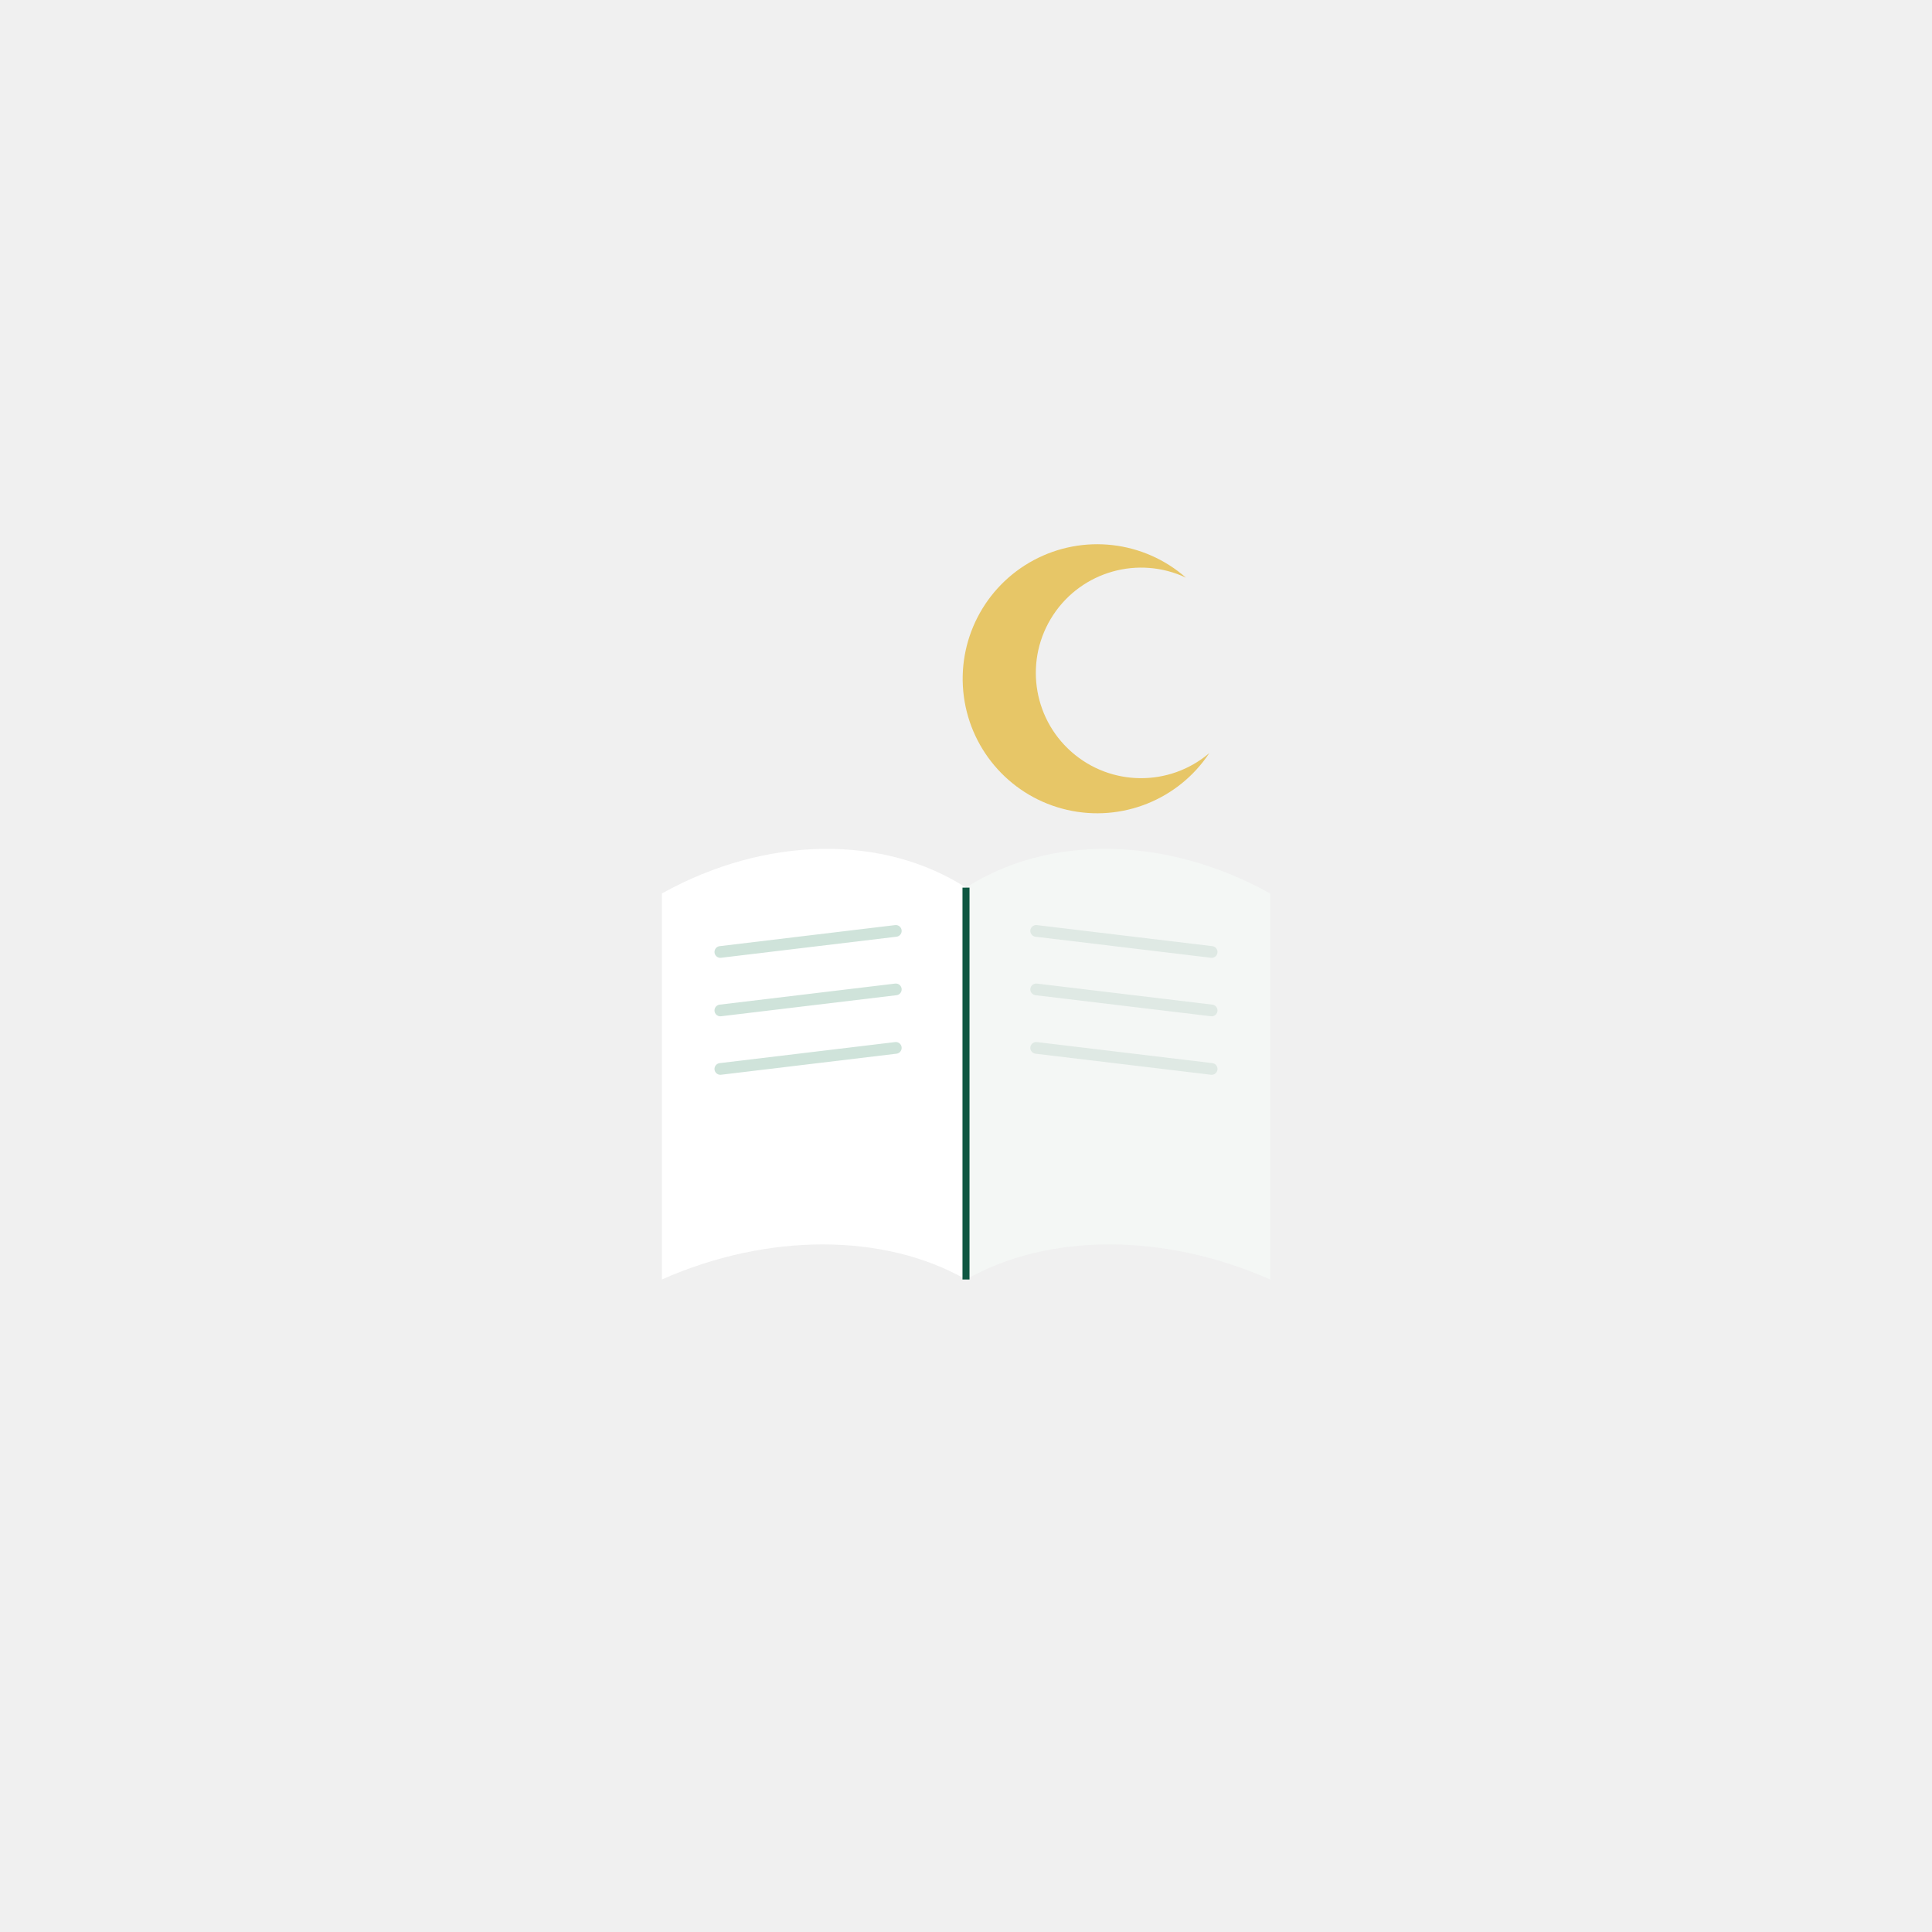
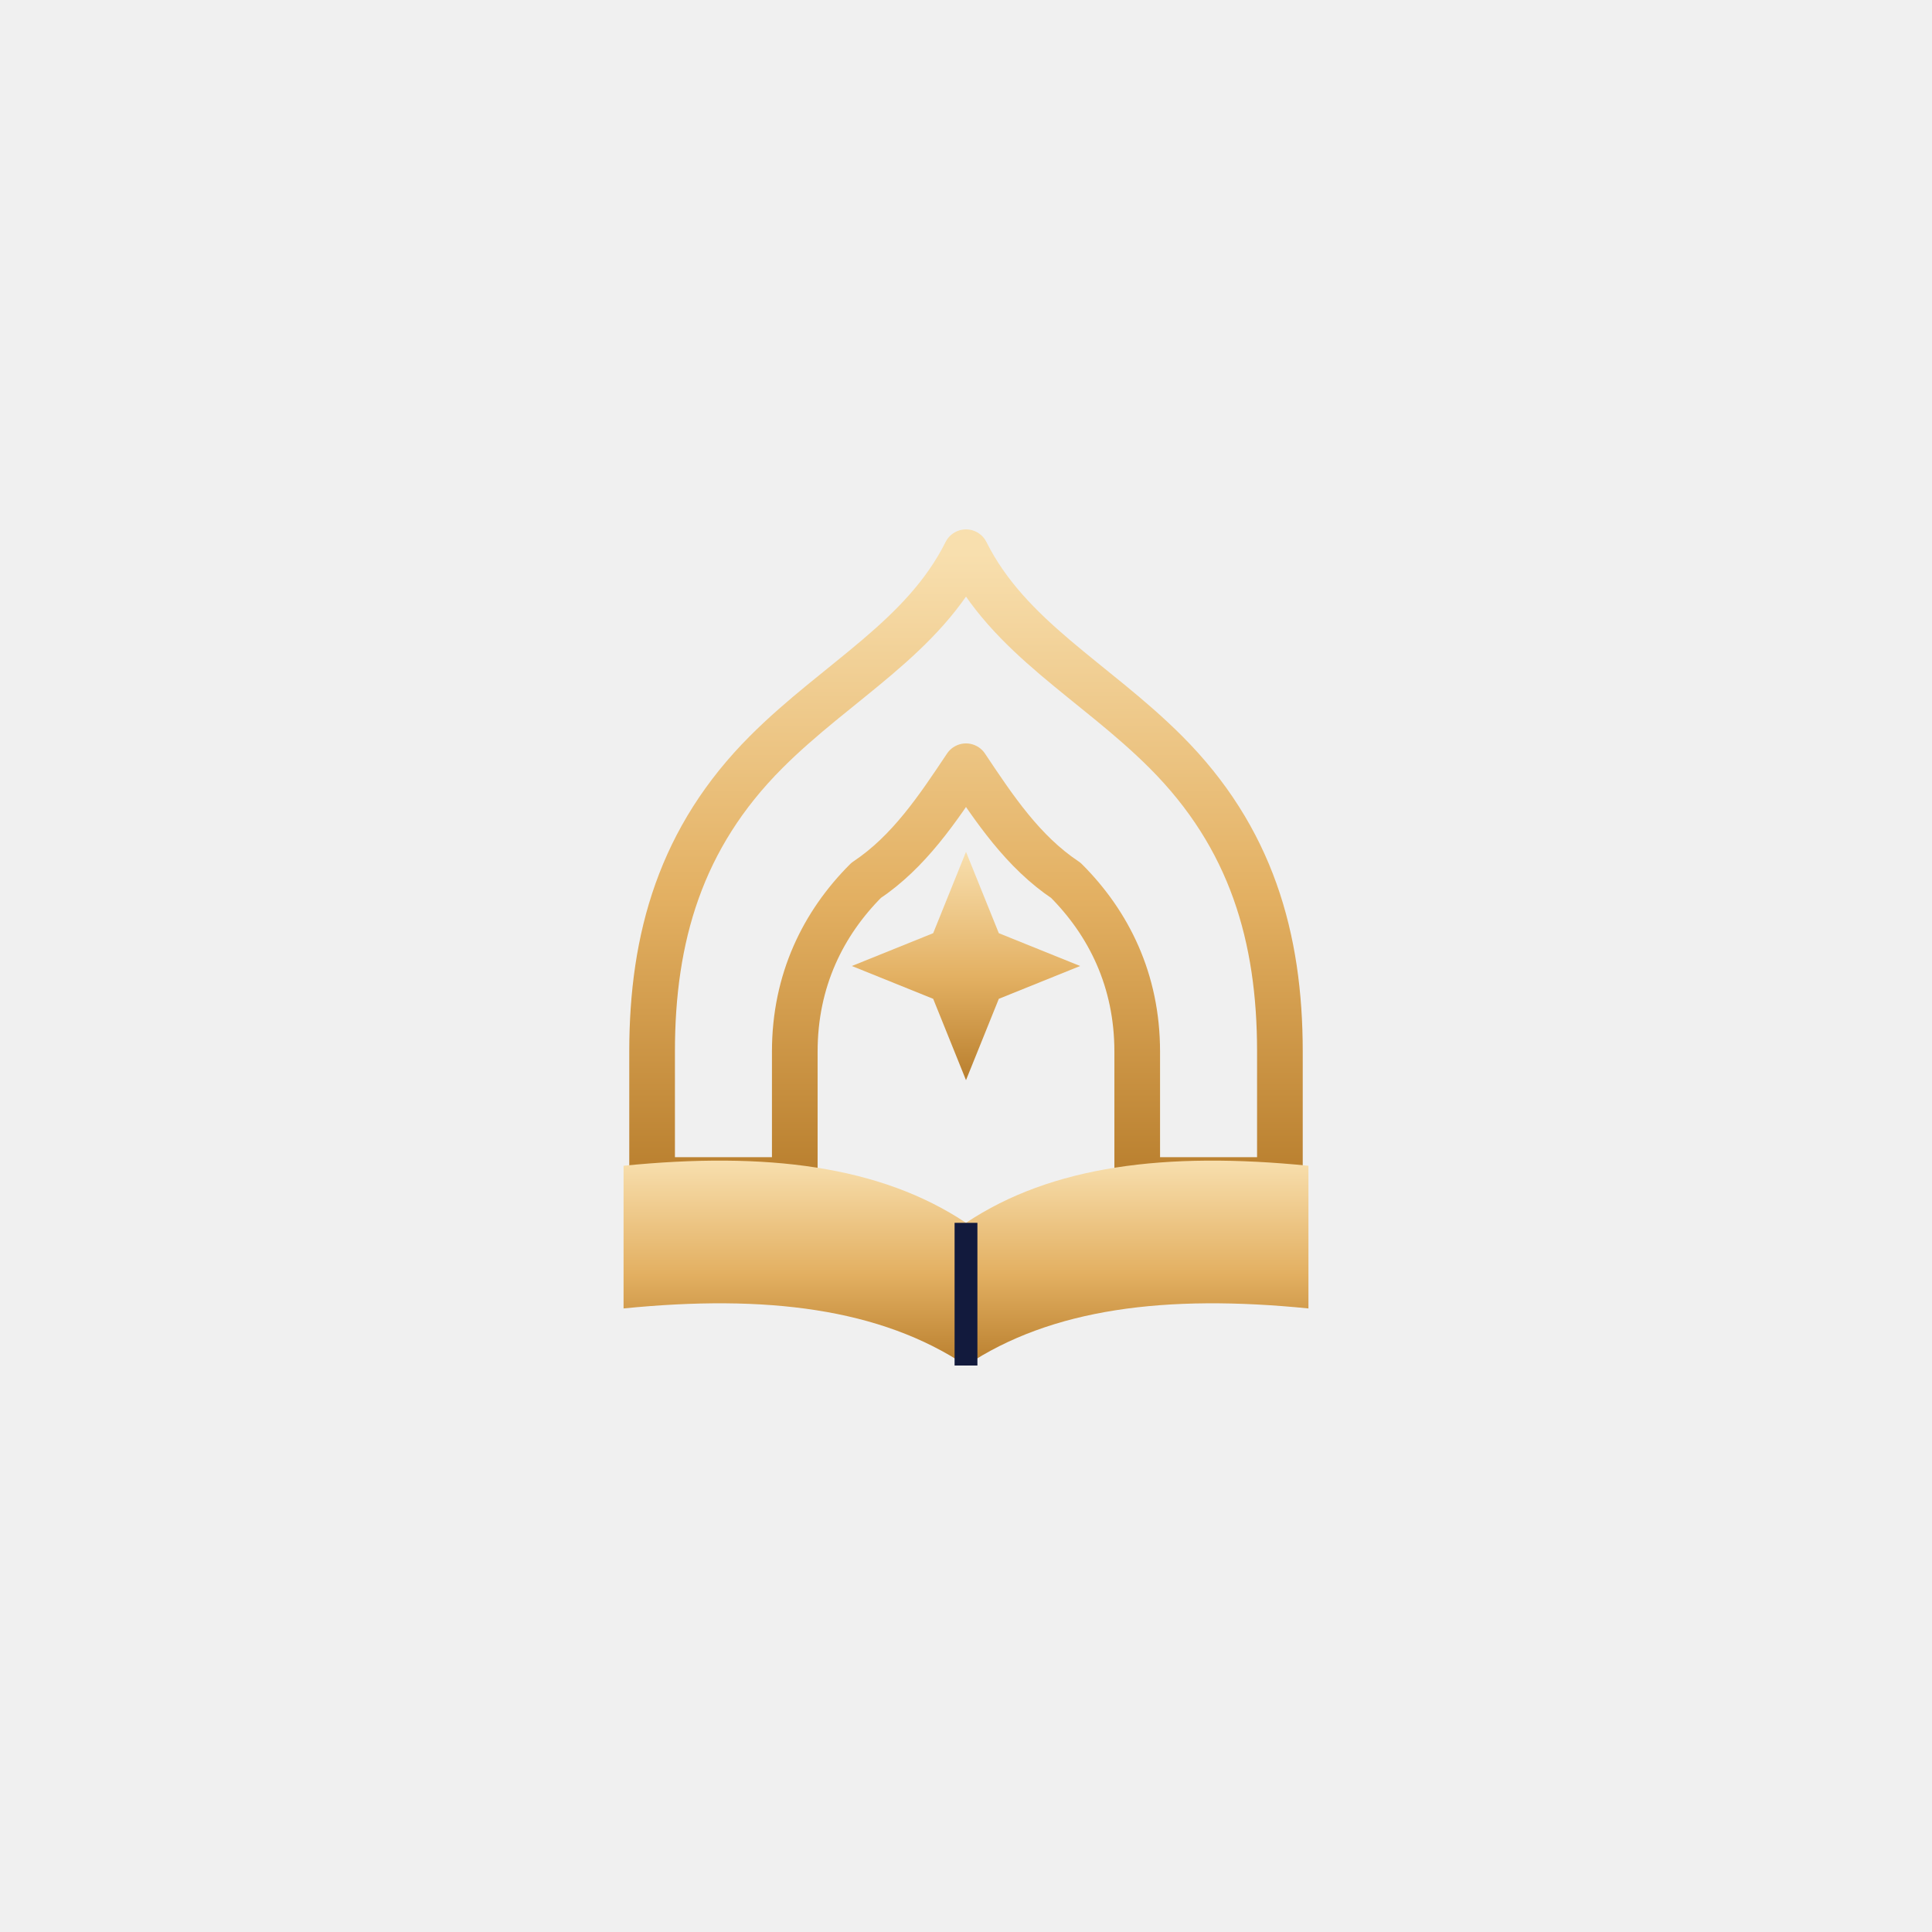
<svg xmlns="http://www.w3.org/2000/svg" width="1024" height="1024" viewBox="0 0 1024 1024">
-   <g transform="translate(512,512) scale(0.62) translate(-512,-512)">
-     <g transform="translate(512,540)">
-       <path d="M -260,-90 C -170,-140 -70,-140 0,-95 L 0,240 C -70,200 -170,200 -260,240 Z" fill="#ffffff" />
-       <path d="M 260,-90 C 170,-140 70,-140 0,-95 L 0,240 C 70,200 170,200 260,240 Z" fill="#f4f7f5" />
-       <path d="M 0,-95 L 0,240" stroke="#0f5742" stroke-width="6" />
-       <path d="M -210,-40 L -60,-58" stroke="#cfe3da" stroke-width="10" stroke-linecap="round" />
-       <path d="M -210,10 L -60,-8" stroke="#cfe3da" stroke-width="10" stroke-linecap="round" />
-       <path d="M -210,60 L -60,42" stroke="#cfe3da" stroke-width="10" stroke-linecap="round" />
-       <path d="M 210,-40 L 60,-58" stroke="#dfe9e4" stroke-width="10" stroke-linecap="round" />
-       <path d="M 210,10 L 60,-8" stroke="#dfe9e4" stroke-width="10" stroke-linecap="round" />
-       <path d="M 210,60 L 60,42" stroke="#dfe9e4" stroke-width="10" stroke-linecap="round" />
-     </g>
-     <path d="M 700,180 a 90,90 0 1 0 20,150 a 115,115 0 1 1 -20,-150 Z" fill="#e7c667" />
-   </g>
+   <svg x="270" y="270" width="484" height="484" viewBox="0 0 64 64">
+     <defs>
+       <linearGradient id="g" x1="0" y1="0" x2="0" y2="1">
+         <stop offset="0" stop-color="#F8DFAE" />
+         <stop offset=".55" stop-color="#E3B062" />
+         <stop offset="1" stop-color="#B97F2E" />
+       </linearGradient>
+     </defs>
+     <path d="M32 3c3 6 9 9 14 14 6 6 8 13 8 21v9H44v-9c0-5-2-9-5-12-3-2-5-5-7-8-2 3-4 6-7 8-3 3-5 7-5 12v9H10v-9c0-8 2-15 8-21 5-5 11-8 14-14z" fill="none" stroke="url(#g)" stroke-width="3.2" stroke-linejoin="round" />
+     <path d="M32 24l2.3 5.7L40 32l-5.7 2.3L32 40l-2.3-5.7L24 32l5.7-2.3z" fill="url(#g)" />
+     <path d="M32 50c-6-4-14-5-24-4v10c10-1 18 0 24 4 6-4 14-5 24-4V46c-10-1-18 0-24 4z" fill="url(#g)" />
+     <path d="M32 50v10" stroke="#121A3D" stroke-width="1.6" />
+   </svg>
</svg>
